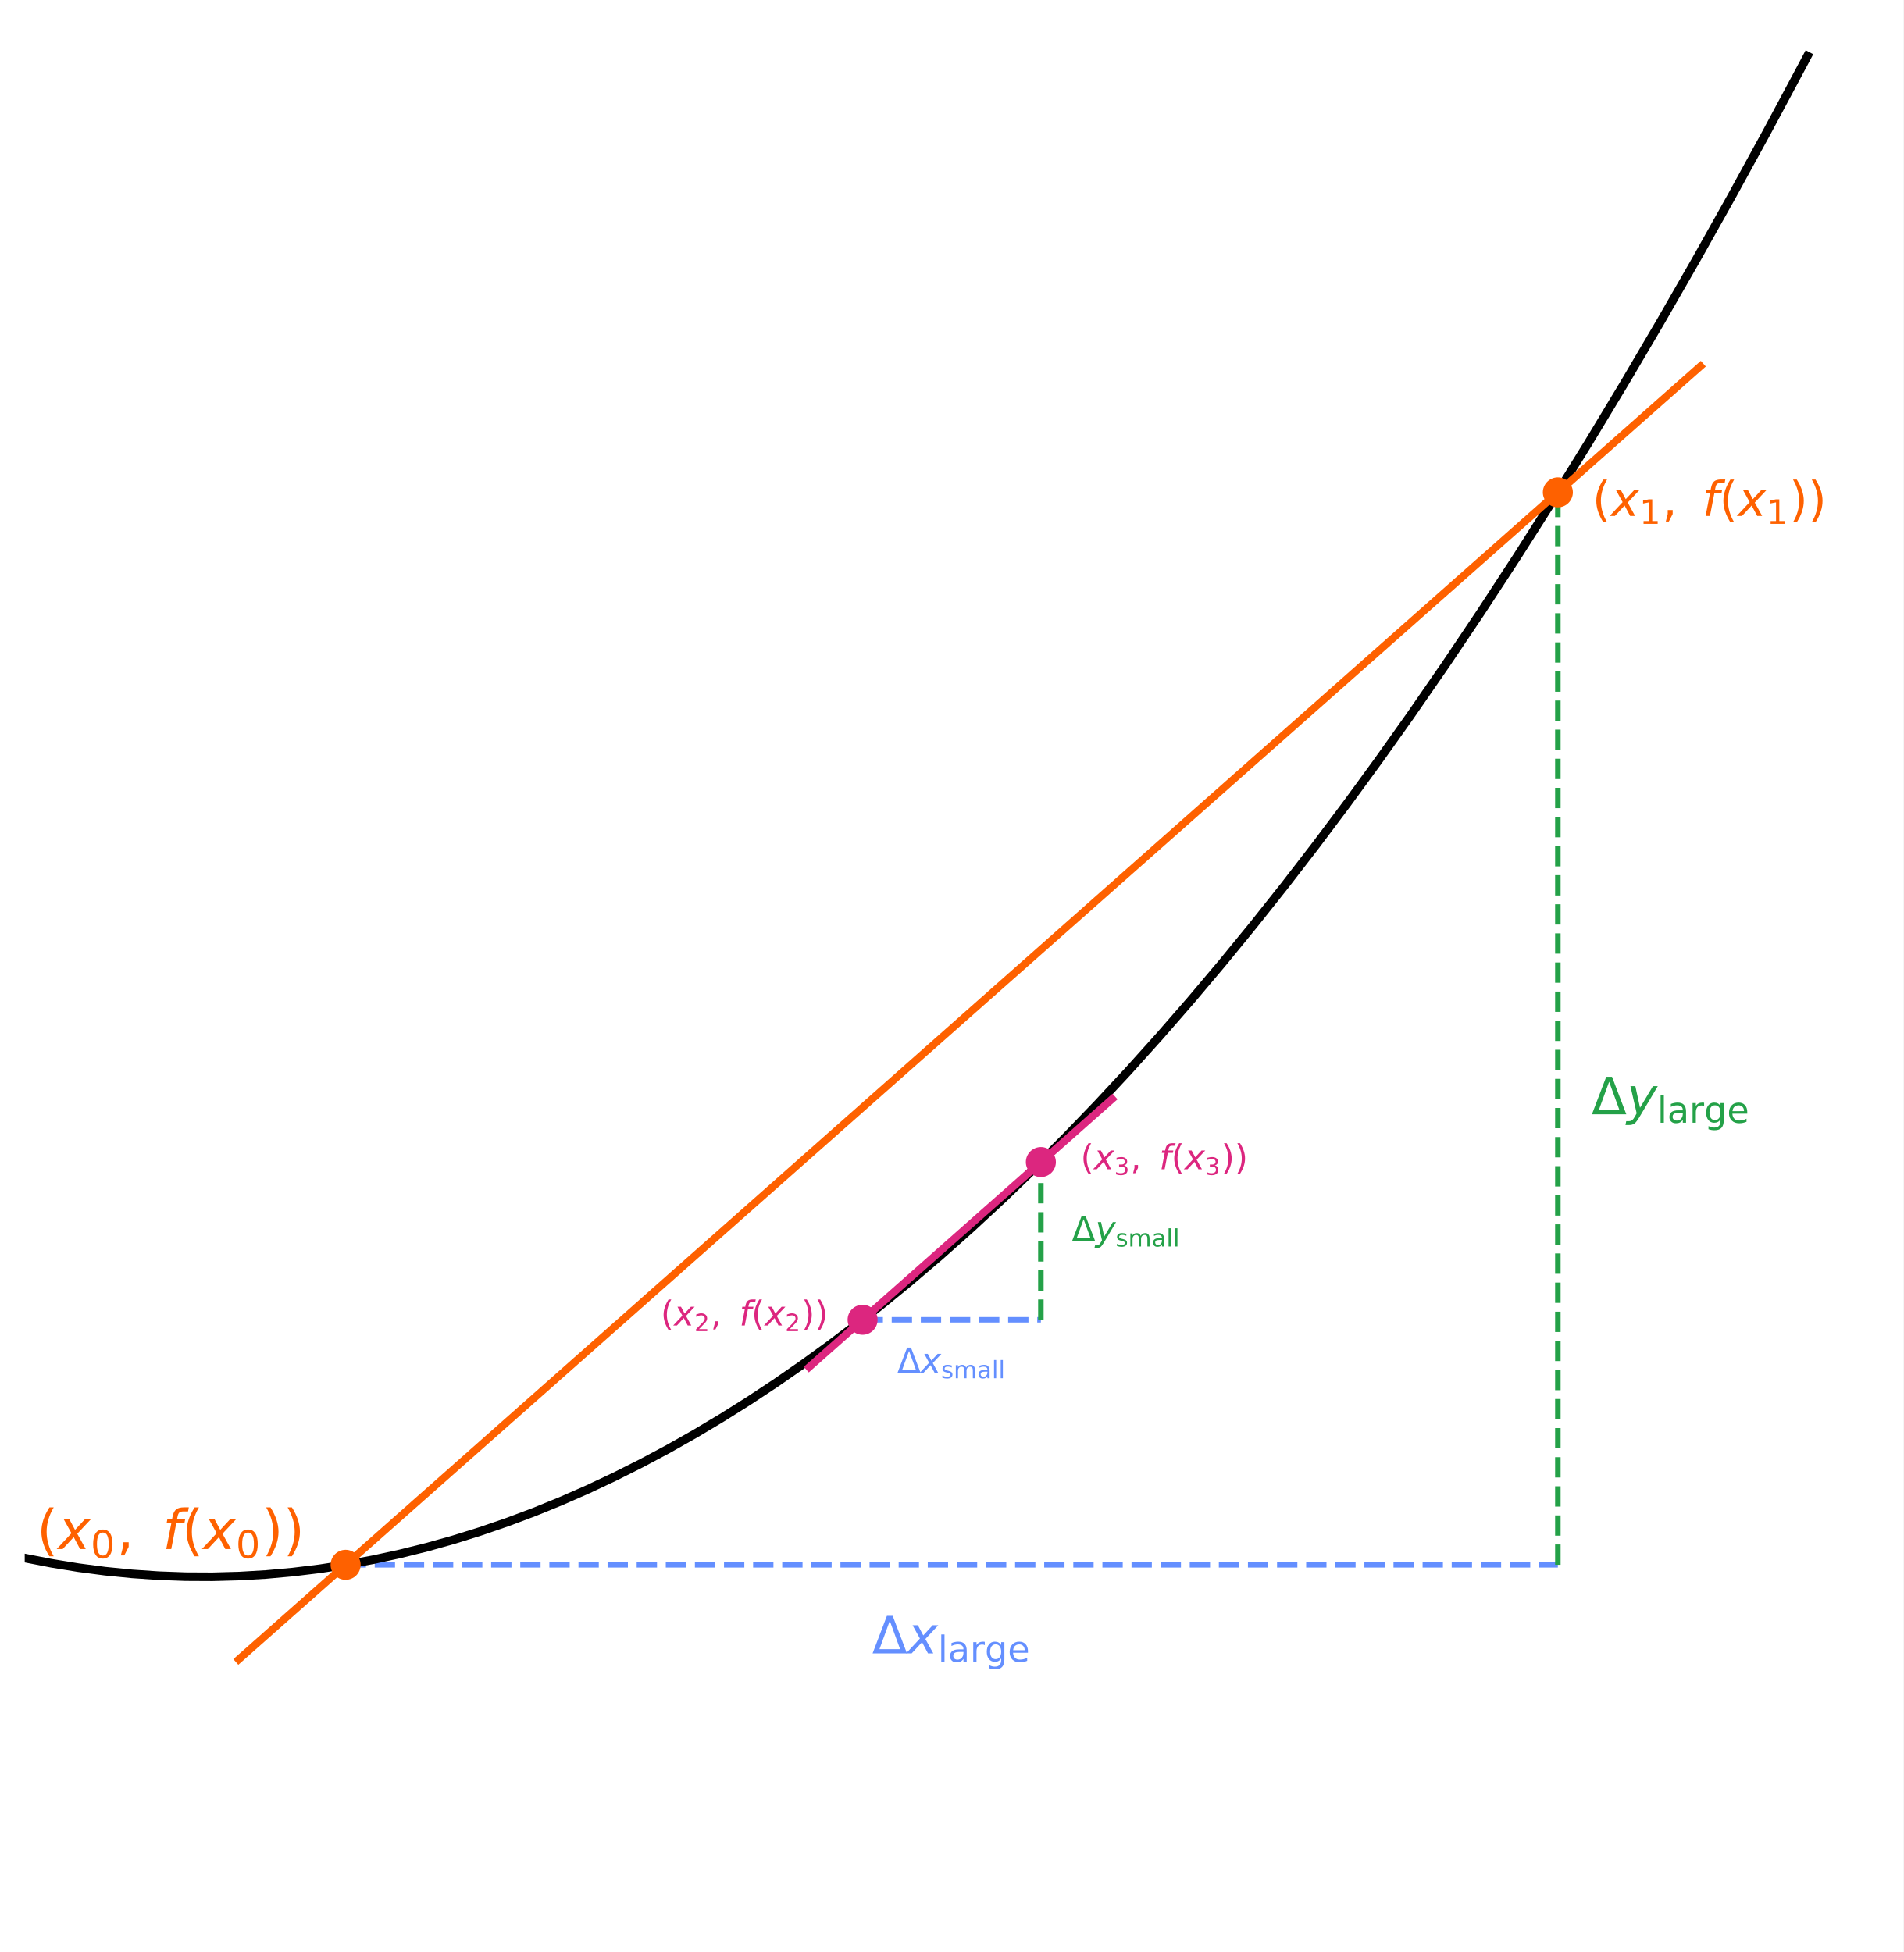
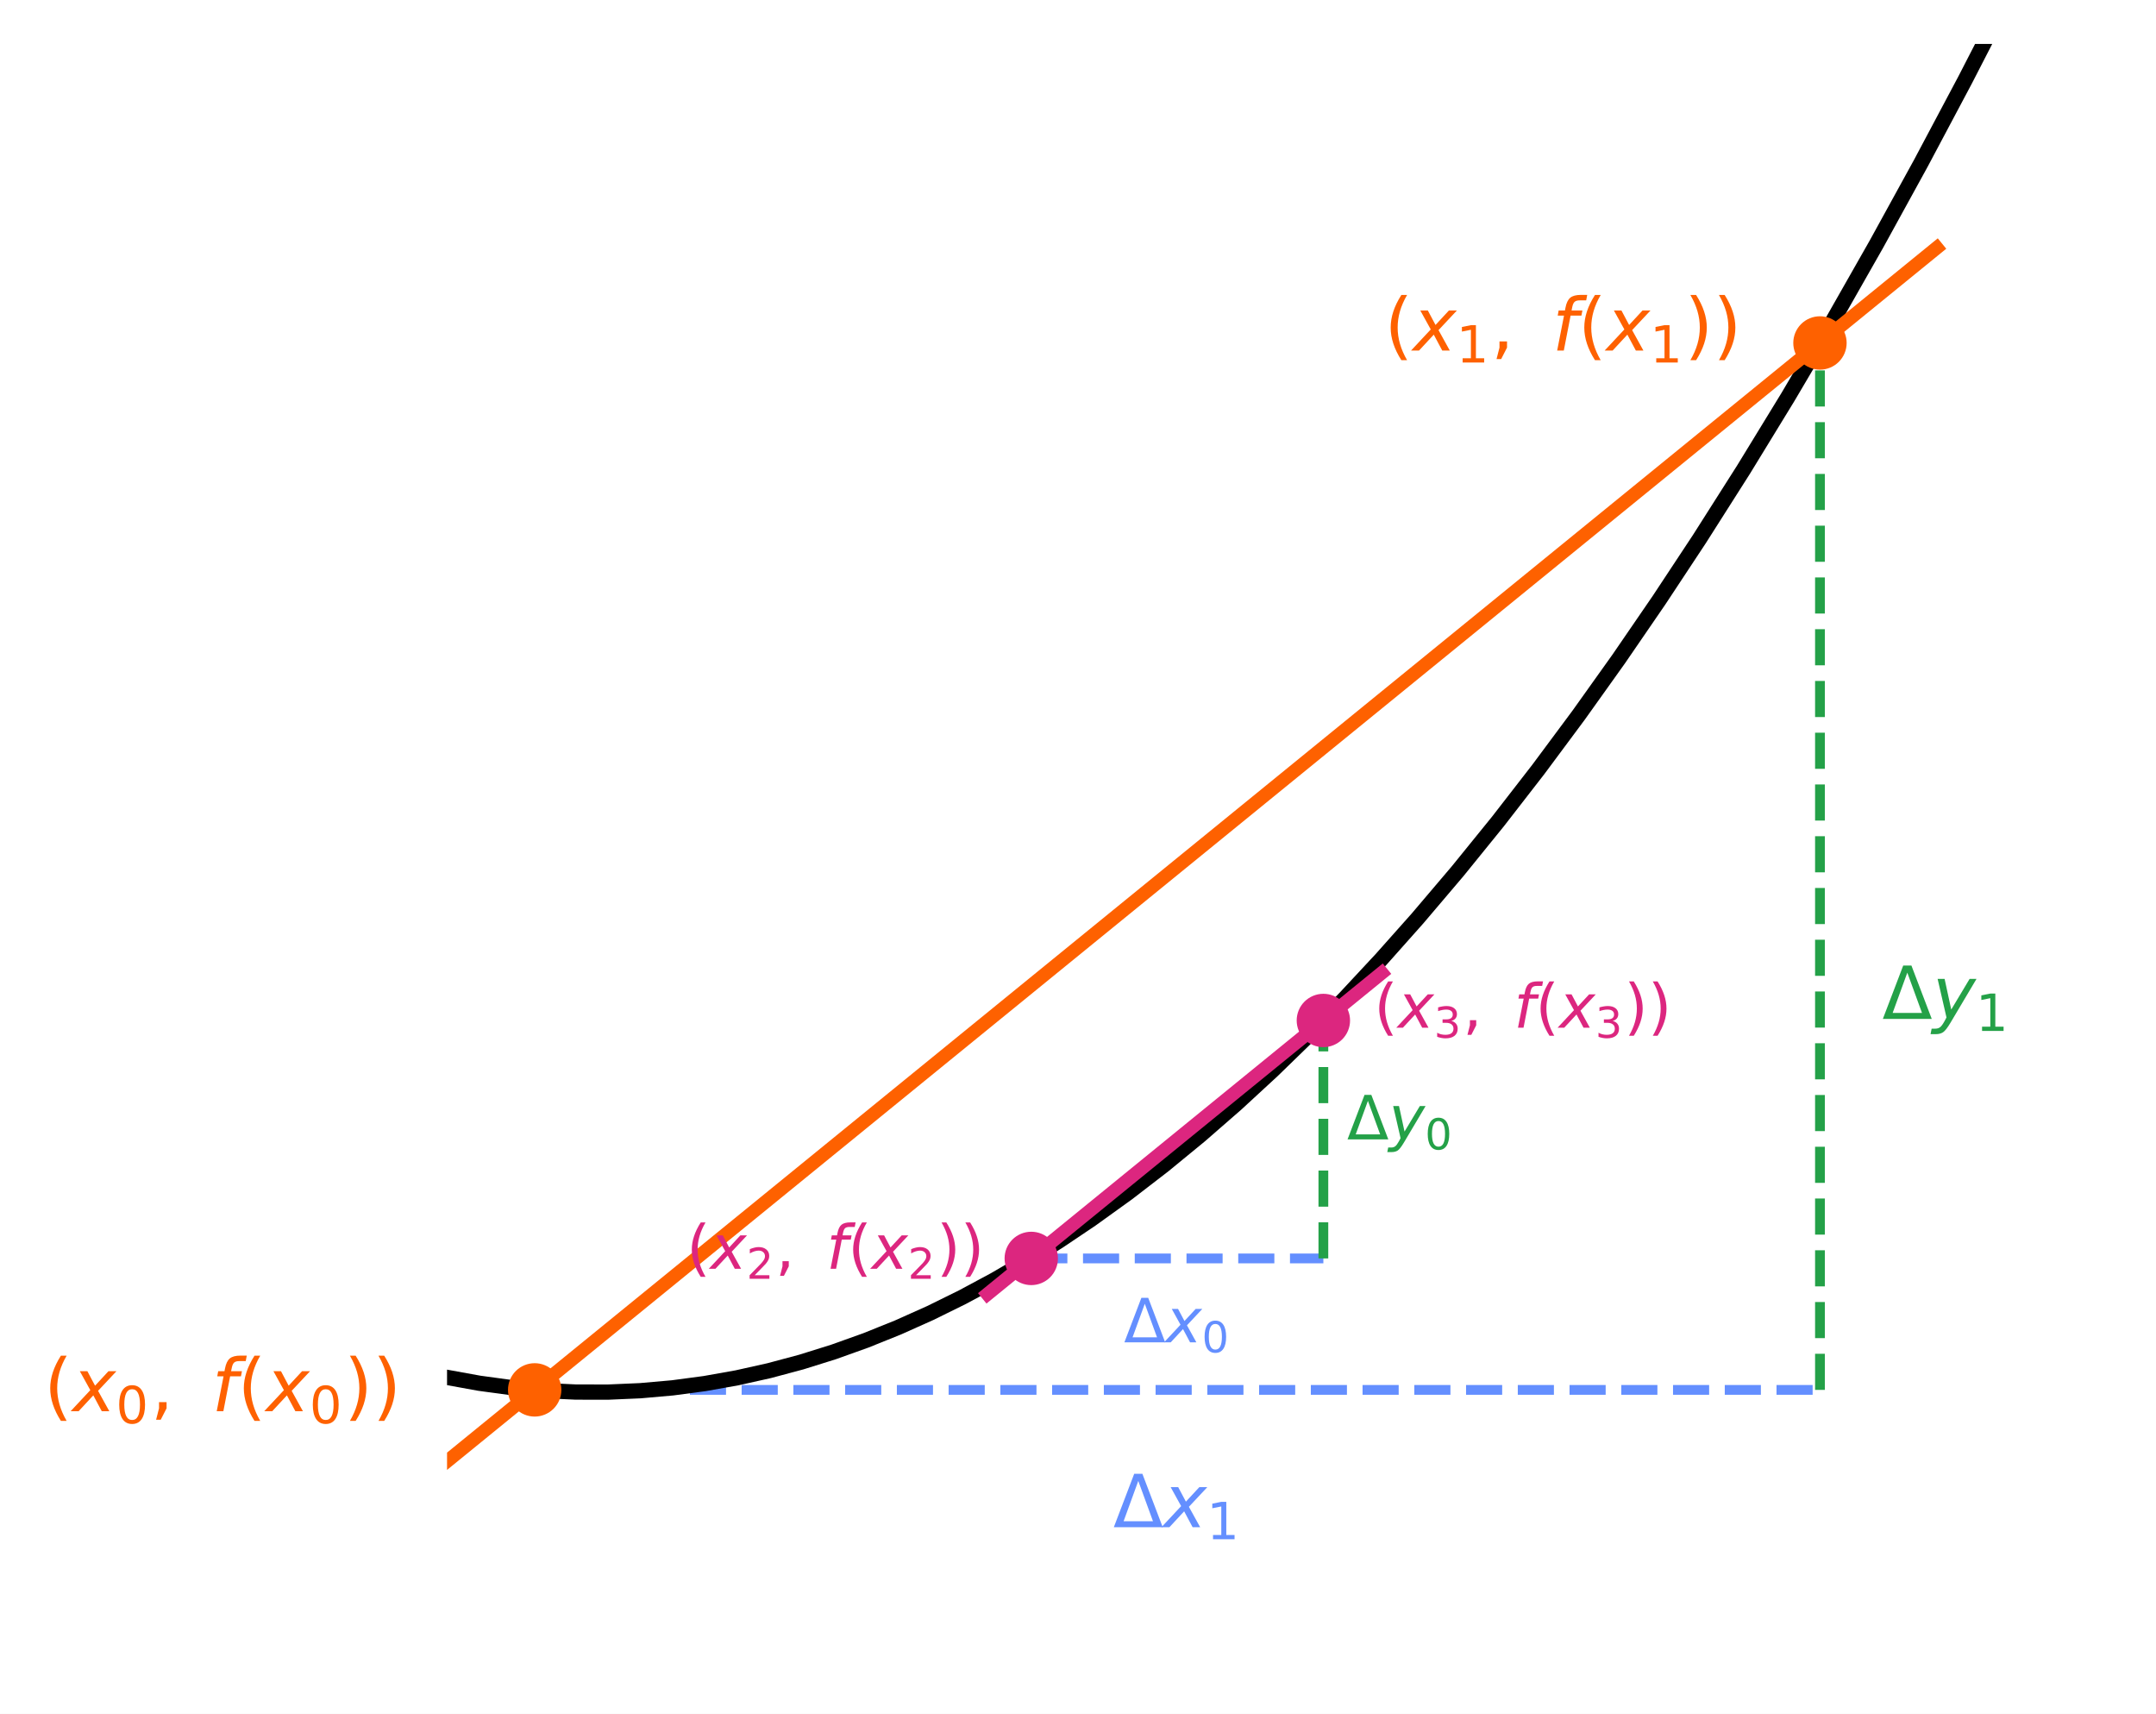
- <svg xmlns="http://www.w3.org/2000/svg" xmlns:xlink="http://www.w3.org/1999/xlink" width="554.538pt" height="568.8pt" viewBox="0 0 554.538 568.8" version="1.1">
+ <svg xmlns="http://www.w3.org/2000/svg" xmlns:xlink="http://www.w3.org/1999/xlink" width="353.337pt" height="280.8pt" viewBox="0 0 353.337 280.8" version="1.1">
  <defs>
    <style type="text/css">*{stroke-linejoin: round; stroke-linecap: butt}</style>
  </defs>
  <g id="figure_1">
    <g id="patch_1">
-       <path d="M 0 568.8  L 554.538 568.8  L 554.538 0  L 0 0  z " style="fill: #ffffff" />
+       <path d="M 0 280.8  L 353.337 280.8  L 353.337 0  L 0 0  z " style="fill: #ffffff" />
    </g>
    <g id="axes_1">
      <g id="patch_2">
-         <path d="M 7.2 561.6  L 547.338 561.6  L 547.338 7.2  L 7.2 7.2  z " style="fill: #ffffff" />
+         <path d="M 73.264 273.6  L 346.137 273.6  L 346.137 7.2  L 73.264 7.2  z " style="fill: #ffffff" />
      </g>
      <g id="line2d_1">
-         <path d="M 100.685 455.972  L 453.852 455.972  " clip-path="url(#p30c66a428d)" style="fill: none; stroke-dasharray: 5.92,2.56; stroke-dashoffset: 0; stroke: #648fff; stroke-width: 1.6" />
+         <path d="M 87.625 227.727  L 298.265 227.727  " clip-path="url(#pa0f229b664)" style="fill: none; stroke-dasharray: 5.92,2.56; stroke-dashoffset: 0; stroke: #648fff; stroke-width: 1.6" />
      </g>
      <g id="line2d_2">
-         <path d="M 453.852 455.972  L 453.852 143.466  " clip-path="url(#p30c66a428d)" style="fill: none; stroke-dasharray: 5.92,2.56; stroke-dashoffset: 0; stroke: #24a148; stroke-width: 1.6" />
+         <path d="M 298.265 227.727  L 298.265 56.192  " clip-path="url(#pa0f229b664)" style="fill: none; stroke-dasharray: 5.92,2.56; stroke-dashoffset: 0; stroke: #24a148; stroke-width: 1.6" />
      </g>
      <g id="line2d_3">
-         <path d="M 251.301 384.575  L 303.237 384.575  " clip-path="url(#p30c66a428d)" style="fill: none; stroke-dasharray: 5.92,2.56; stroke-dashoffset: 0; stroke: #648fff; stroke-width: 1.6" />
+         <path d="M 169.009 206.188  L 216.881 206.188  " clip-path="url(#pa0f229b664)" style="fill: none; stroke-dasharray: 5.92,2.56; stroke-dashoffset: 0; stroke: #648fff; stroke-width: 1.6" />
      </g>
      <g id="line2d_4">
-         <path d="M 303.237 384.575  L 303.237 338.618  " clip-path="url(#p30c66a428d)" style="fill: none; stroke-dasharray: 5.92,2.56; stroke-dashoffset: 0; stroke: #24a148; stroke-width: 1.6" />
+         <path d="M 216.881 206.188  L 216.881 167.202  " clip-path="url(#pa0f229b664)" style="fill: none; stroke-dasharray: 5.92,2.56; stroke-dashoffset: 0; stroke: #24a148; stroke-width: 1.6" />
      </g>
      <g id="matplotlib.axis_1" />
      <g id="matplotlib.axis_2" />
      <g id="line2d_5">
-         <path d="M 7.2 454.003  L 15.01 455.524  L 22.82 456.799  L 30.63 457.825  L 38.44 458.605  L 46.25 459.137  L 54.06 459.421  L 61.87 459.459  L 69.68 459.248  L 77.49 458.79  L 85.3 458.085  L 93.11 457.133  L 100.92 455.933  L 108.73 454.485  L 116.54 452.79  L 124.35 450.848  L 132.16 448.658  L 139.97 446.221  L 147.78 443.536  L 155.589 440.604  L 163.399 437.425  L 171.209 433.998  L 179.019 430.323  L 186.829 426.401  L 194.639 422.232  L 202.449 417.816  L 210.259 413.151  L 218.069 408.24  L 225.879 403.081  L 233.689 397.675  L 241.499 392.021  L 249.309 386.119  L 257.119 379.971  L 264.929 373.575  L 274.041 365.8  L 283.152 357.688  L 292.264 349.24  L 301.376 340.454  L 310.487 331.332  L 319.599 321.873  L 328.711 312.078  L 337.822 301.945  L 346.934 291.476  L 356.045 280.67  L 365.157 269.528  L 374.269 258.048  L 383.38 246.232  L 392.492 234.079  L 401.604 221.589  L 410.715 208.762  L 421.129 193.691  L 431.542 178.179  L 441.955 162.228  L 452.368 145.837  L 462.782 129.006  L 473.195 111.735  L 483.608 94.025  L 494.022 75.874  L 504.435 57.284  L 514.848 38.253  L 525.262 18.783  L 526.563 16.318  L 526.563 16.318  " clip-path="url(#p30c66a428d)" style="fill: none; stroke: #000000; stroke-width: 2.5; stroke-linecap: square" />
+         <path d="M 73.264 225.68  L 78.543 226.637  L 83.822 227.356  L 89.101 227.838  L 94.38 228.083  L 99.66 228.091  L 104.939 227.862  L 110.218 227.396  L 115.497 226.693  L 120.776 225.753  L 126.056 224.576  L 131.335 223.162  L 136.614 221.511  L 141.893 219.622  L 147.172 217.497  L 152.451 215.135  L 157.731 212.535  L 163.01 209.699  L 168.289 206.625  L 173.568 203.315  L 178.847 199.767  L 184.786 195.493  L 190.725 190.918  L 196.665 186.044  L 202.604 180.87  L 208.543 175.395  L 214.482 169.621  L 220.421 163.546  L 226.36 157.172  L 232.299 150.497  L 238.898 142.729  L 245.497 134.591  L 252.096 126.082  L 258.695 117.203  L 265.294 107.954  L 271.893 98.334  L 278.492 88.344  L 285.751 76.927  L 293.01 65.061  L 300.269 52.748  L 307.527 39.986  L 314.786 26.777  L 322.045 13.119  L 329.31 -1  L 329.31 -1  " clip-path="url(#pa0f229b664)" style="fill: none; stroke: #000000; stroke-width: 2.5; stroke-linecap: square" />
      </g>
      <g id="line2d_6">
-         <path d="M 69.524 483.546  L 495.401 106.7  " clip-path="url(#p30c66a428d)" style="fill: none; stroke: #fe6100; stroke-width: 2.2; stroke-linecap: square" />
+         <path d="M 73.264 239.423  L 317.414 40.597  " clip-path="url(#pa0f229b664)" style="fill: none; stroke: #fe6100; stroke-width: 2.2; stroke-linecap: square" />
      </g>
      <g id="text_1">
-         <g style="fill: #fe6100" transform="translate(10.68538 451.3827) scale(0.16 -0.16)">
+         <g style="fill: #fe6100" transform="translate(7.2 231.2297) scale(0.12 -0.12)">
          <defs>
            <path id="DejaVuSans-28" d="M 1984 4856  Q 1566 4138 1362 3434  Q 1159 2731 1159 2009  Q 1159 1288 1364 580  Q 1569 -128 1984 -844  L 1484 -844  Q 1016 -109 783 600  Q 550 1309 550 2009  Q 550 2706 781 3412  Q 1013 4119 1484 4856  L 1984 4856  z " transform="scale(0.015625)" />
            <path id="DejaVuSans-Oblique-78" d="M 3841 3500  L 2234 1784  L 3219 0  L 2559 0  L 1819 1388  L 531 0  L -166 0  L 1556 1844  L 641 3500  L 1300 3500  L 1972 2234  L 3144 3500  L 3841 3500  z " transform="scale(0.015625)" />
            <path id="DejaVuSans-30" d="M 2034 4250  Q 1547 4250 1301 3770  Q 1056 3291 1056 2328  Q 1056 1369 1301 889  Q 1547 409 2034 409  Q 2525 409 2770 889  Q 3016 1369 3016 2328  Q 3016 3291 2770 3770  Q 2525 4250 2034 4250  z M 2034 4750  Q 2819 4750 3233 4129  Q 3647 3509 3647 2328  Q 3647 1150 3233 529  Q 2819 -91 2034 -91  Q 1250 -91 836 529  Q 422 1150 422 2328  Q 422 3509 836 4129  Q 1250 4750 2034 4750  z " transform="scale(0.015625)" />
            <path id="DejaVuSans-2c" d="M 750 794  L 1409 794  L 1409 256  L 897 -744  L 494 -744  L 750 256  L 750 794  z " transform="scale(0.015625)" />
            <path id="DejaVuSans-Oblique-66" d="M 3059 4863  L 2969 4384  L 2419 4384  Q 2106 4384 1964 4261  Q 1822 4138 1753 3809  L 1691 3500  L 2638 3500  L 2553 3053  L 1606 3053  L 1013 0  L 434 0  L 1031 3053  L 481 3053  L 563 3500  L 1113 3500  L 1159 3744  Q 1278 4363 1576 4613  Q 1875 4863 2516 4863  L 3059 4863  z " transform="scale(0.015625)" />
            <path id="DejaVuSans-29" d="M 513 4856  L 1013 4856  Q 1481 4119 1714 3412  Q 1947 2706 1947 2009  Q 1947 1309 1714 600  Q 1481 -109 1013 -844  L 513 -844  Q 928 -128 1133 580  Q 1338 1288 1338 2009  Q 1338 2731 1133 3434  Q 928 4138 513 4856  z " transform="scale(0.015625)" />
          </defs>
          <use xlink:href="#DejaVuSans-28" transform="translate(0 0.015625)" />
          <use xlink:href="#DejaVuSans-Oblique-78" transform="translate(39.01367 0.015625)" />
          <use xlink:href="#DejaVuSans-30" transform="translate(98.19336 -16.39062) scale(0.7)" />
          <use xlink:href="#DejaVuSans-2c" transform="translate(145.4639 0.015625)" />
          <use xlink:href="#DejaVuSans-Oblique-66" transform="translate(229.2038 0.015625)" />
          <use xlink:href="#DejaVuSans-28" transform="translate(264.4089 0.015625)" />
          <use xlink:href="#DejaVuSans-Oblique-78" transform="translate(303.4225 0.015625)" />
          <use xlink:href="#DejaVuSans-30" transform="translate(362.6022 -16.39062) scale(0.7)" />
          <use xlink:href="#DejaVuSans-29" transform="translate(409.8727 0.015625)" />
          <use xlink:href="#DejaVuSans-29" transform="translate(448.8864 0.015625)" />
        </g>
      </g>
      <g id="text_2">
-         <g style="fill: #dc267f" transform="translate(192.4625 386.2466) scale(0.1 -0.1)">
+         <g style="fill: #dc267f" transform="translate(112.5197 207.8834) scale(0.1 -0.1)">
          <defs>
            <path id="DejaVuSans-32" d="M 1228 531  L 3431 531  L 3431 0  L 469 0  L 469 531  Q 828 903 1448 1529  Q 2069 2156 2228 2338  Q 2531 2678 2651 2914  Q 2772 3150 2772 3378  Q 2772 3750 2511 3984  Q 2250 4219 1831 4219  Q 1534 4219 1204 4116  Q 875 4013 500 3803  L 500 4441  Q 881 4594 1212 4672  Q 1544 4750 1819 4750  Q 2544 4750 2975 4387  Q 3406 4025 3406 3419  Q 3406 3131 3298 2873  Q 3191 2616 2906 2266  Q 2828 2175 2409 1742  Q 1991 1309 1228 531  z " transform="scale(0.015625)" />
          </defs>
          <use xlink:href="#DejaVuSans-28" transform="translate(0 0.015625)" />
          <use xlink:href="#DejaVuSans-Oblique-78" transform="translate(39.01367 0.015625)" />
          <use xlink:href="#DejaVuSans-32" transform="translate(98.19336 -16.39062) scale(0.7)" />
          <use xlink:href="#DejaVuSans-2c" transform="translate(145.4639 0.015625)" />
          <use xlink:href="#DejaVuSans-Oblique-66" transform="translate(229.2038 0.015625)" />
          <use xlink:href="#DejaVuSans-28" transform="translate(264.4089 0.015625)" />
          <use xlink:href="#DejaVuSans-Oblique-78" transform="translate(303.4225 0.015625)" />
          <use xlink:href="#DejaVuSans-32" transform="translate(362.6022 -16.39062) scale(0.7)" />
          <use xlink:href="#DejaVuSans-29" transform="translate(409.8727 0.015625)" />
          <use xlink:href="#DejaVuSans-29" transform="translate(448.8864 0.015625)" />
        </g>
      </g>
      <g id="text_3">
-         <g style="fill: #dc267f" transform="translate(314.7861 340.715) scale(0.1 -0.1)">
+         <g style="fill: #dc267f" transform="translate(225.1795 168.3907) scale(0.1 -0.1)">
          <defs>
            <path id="DejaVuSans-33" d="M 2597 2516  Q 3050 2419 3304 2112  Q 3559 1806 3559 1356  Q 3559 666 3084 287  Q 2609 -91 1734 -91  Q 1441 -91 1130 -33  Q 819 25 488 141  L 488 750  Q 750 597 1062 519  Q 1375 441 1716 441  Q 2309 441 2620 675  Q 2931 909 2931 1356  Q 2931 1769 2642 2001  Q 2353 2234 1838 2234  L 1294 2234  L 1294 2753  L 1863 2753  Q 2328 2753 2575 2939  Q 2822 3125 2822 3475  Q 2822 3834 2567 4026  Q 2313 4219 1838 4219  Q 1578 4219 1281 4162  Q 984 4106 628 3988  L 628 4550  Q 988 4650 1302 4700  Q 1616 4750 1894 4750  Q 2613 4750 3031 4423  Q 3450 4097 3450 3541  Q 3450 3153 3228 2886  Q 3006 2619 2597 2516  z " transform="scale(0.015625)" />
          </defs>
          <use xlink:href="#DejaVuSans-28" transform="translate(0 0.015625)" />
          <use xlink:href="#DejaVuSans-Oblique-78" transform="translate(39.01367 0.015625)" />
          <use xlink:href="#DejaVuSans-33" transform="translate(98.19336 -16.39062) scale(0.7)" />
          <use xlink:href="#DejaVuSans-2c" transform="translate(145.4639 0.015625)" />
          <use xlink:href="#DejaVuSans-Oblique-66" transform="translate(229.2038 0.015625)" />
          <use xlink:href="#DejaVuSans-28" transform="translate(264.4089 0.015625)" />
          <use xlink:href="#DejaVuSans-Oblique-78" transform="translate(303.4225 0.015625)" />
          <use xlink:href="#DejaVuSans-33" transform="translate(362.6022 -16.39062) scale(0.7)" />
          <use xlink:href="#DejaVuSans-29" transform="translate(409.8727 0.015625)" />
          <use xlink:href="#DejaVuSans-29" transform="translate(448.8864 0.015625)" />
        </g>
      </g>
      <g id="text_4">
-         <g style="fill: #fe6100" transform="translate(463.8524 150.3499) scale(0.14 -0.14)">
+         <g style="fill: #fe6100" transform="translate(226.8814 57.43551) scale(0.12 -0.12)">
          <defs>
            <path id="DejaVuSans-31" d="M 794 531  L 1825 531  L 1825 4091  L 703 3866  L 703 4441  L 1819 4666  L 2450 4666  L 2450 531  L 3481 531  L 3481 0  L 794 0  L 794 531  z " transform="scale(0.015625)" />
          </defs>
          <use xlink:href="#DejaVuSans-28" transform="translate(0 0.015625)" />
          <use xlink:href="#DejaVuSans-Oblique-78" transform="translate(39.01367 0.015625)" />
          <use xlink:href="#DejaVuSans-31" transform="translate(98.19336 -16.39062) scale(0.7)" />
          <use xlink:href="#DejaVuSans-2c" transform="translate(145.4639 0.015625)" />
          <use xlink:href="#DejaVuSans-Oblique-66" transform="translate(229.2038 0.015625)" />
          <use xlink:href="#DejaVuSans-28" transform="translate(264.4089 0.015625)" />
          <use xlink:href="#DejaVuSans-Oblique-78" transform="translate(303.4225 0.015625)" />
          <use xlink:href="#DejaVuSans-31" transform="translate(362.6022 -16.39062) scale(0.7)" />
          <use xlink:href="#DejaVuSans-29" transform="translate(409.8727 0.015625)" />
          <use xlink:href="#DejaVuSans-29" transform="translate(448.8864 0.015625)" />
        </g>
      </g>
      <g id="text_5">
-         <g style="fill: #648fff" transform="translate(261.4189 399.9855) scale(0.1 -0.1)">
+         <g style="fill: #648fff" transform="translate(184.1952 219.9439) scale(0.1 -0.1)">
          <defs>
            <path id="DejaVuSans-394" d="M 2188 4044  L 906 525  L 3472 525  L 2188 4044  z M 50 0  L 1831 4666  L 2547 4666  L 4325 0  L 50 0  z " transform="scale(0.015625)" />
-             <path id="DejaVuSans-73" d="M 2834 3397  L 2834 2853  Q 2591 2978 2328 3040  Q 2066 3103 1784 3103  Q 1356 3103 1142 2972  Q 928 2841 928 2578  Q 928 2378 1081 2264  Q 1234 2150 1697 2047  L 1894 2003  Q 2506 1872 2764 1633  Q 3022 1394 3022 966  Q 3022 478 2636 193  Q 2250 -91 1575 -91  Q 1294 -91 989 -36  Q 684 19 347 128  L 347 722  Q 666 556 975 473  Q 1284 391 1588 391  Q 1994 391 2212 530  Q 2431 669 2431 922  Q 2431 1156 2273 1281  Q 2116 1406 1581 1522  L 1381 1569  Q 847 1681 609 1914  Q 372 2147 372 2553  Q 372 3047 722 3315  Q 1072 3584 1716 3584  Q 2034 3584 2315 3537  Q 2597 3491 2834 3397  z " transform="scale(0.015625)" />
-             <path id="DejaVuSans-6d" d="M 3328 2828  Q 3544 3216 3844 3400  Q 4144 3584 4550 3584  Q 5097 3584 5394 3201  Q 5691 2819 5691 2113  L 5691 0  L 5113 0  L 5113 2094  Q 5113 2597 4934 2840  Q 4756 3084 4391 3084  Q 3944 3084 3684 2787  Q 3425 2491 3425 1978  L 3425 0  L 2847 0  L 2847 2094  Q 2847 2600 2669 2842  Q 2491 3084 2119 3084  Q 1678 3084 1418 2786  Q 1159 2488 1159 1978  L 1159 0  L 581 0  L 581 3500  L 1159 3500  L 1159 2956  Q 1356 3278 1631 3431  Q 1906 3584 2284 3584  Q 2666 3584 2933 3390  Q 3200 3197 3328 2828  z " transform="scale(0.015625)" />
-             <path id="DejaVuSans-61" d="M 2194 1759  Q 1497 1759 1228 1600  Q 959 1441 959 1056  Q 959 750 1161 570  Q 1363 391 1709 391  Q 2188 391 2477 730  Q 2766 1069 2766 1631  L 2766 1759  L 2194 1759  z M 3341 1997  L 3341 0  L 2766 0  L 2766 531  Q 2569 213 2275 61  Q 1981 -91 1556 -91  Q 1019 -91 701 211  Q 384 513 384 1019  Q 384 1609 779 1909  Q 1175 2209 1959 2209  L 2766 2209  L 2766 2266  Q 2766 2663 2505 2880  Q 2244 3097 1772 3097  Q 1472 3097 1187 3025  Q 903 2953 641 2809  L 641 3341  Q 956 3463 1253 3523  Q 1550 3584 1831 3584  Q 2591 3584 2966 3190  Q 3341 2797 3341 1997  z " transform="scale(0.015625)" />
-             <path id="DejaVuSans-6c" d="M 603 4863  L 1178 4863  L 1178 0  L 603 0  L 603 4863  z " transform="scale(0.015625)" />
          </defs>
          <use xlink:href="#DejaVuSans-394" transform="translate(0 0.09375)" />
          <use xlink:href="#DejaVuSans-Oblique-78" transform="translate(68.4082 0.09375)" />
-           <use xlink:href="#DejaVuSans-73" transform="translate(127.5879 -16.3125) scale(0.7)" />
-           <use xlink:href="#DejaVuSans-6d" transform="translate(164.0576 -16.3125) scale(0.7)" />
-           <use xlink:href="#DejaVuSans-61" transform="translate(232.2461 -16.3125) scale(0.7)" />
-           <use xlink:href="#DejaVuSans-6c" transform="translate(275.1416 -16.3125) scale(0.7)" />
-           <use xlink:href="#DejaVuSans-6c" transform="translate(294.5898 -16.3125) scale(0.7)" />
+           <use xlink:href="#DejaVuSans-30" transform="translate(127.5879 -16.3125) scale(0.7)" />
        </g>
      </g>
      <g id="text_6">
-         <g style="fill: #648fff" transform="translate(254.0939 481.7933) scale(0.15 -0.15)">
-           <defs>
-             <path id="DejaVuSans-72" d="M 2631 2963  Q 2534 3019 2420 3045  Q 2306 3072 2169 3072  Q 1681 3072 1420 2755  Q 1159 2438 1159 1844  L 1159 0  L 581 0  L 581 3500  L 1159 3500  L 1159 2956  Q 1341 3275 1631 3429  Q 1922 3584 2338 3584  Q 2397 3584 2469 3576  Q 2541 3569 2628 3553  L 2631 2963  z " transform="scale(0.015625)" />
-             <path id="DejaVuSans-67" d="M 2906 1791  Q 2906 2416 2648 2759  Q 2391 3103 1925 3103  Q 1463 3103 1205 2759  Q 947 2416 947 1791  Q 947 1169 1205 825  Q 1463 481 1925 481  Q 2391 481 2648 825  Q 2906 1169 2906 1791  z M 3481 434  Q 3481 -459 3084 -895  Q 2688 -1331 1869 -1331  Q 1566 -1331 1297 -1286  Q 1028 -1241 775 -1147  L 775 -588  Q 1028 -725 1275 -790  Q 1522 -856 1778 -856  Q 2344 -856 2625 -561  Q 2906 -266 2906 331  L 2906 616  Q 2728 306 2450 153  Q 2172 0 1784 0  Q 1141 0 747 490  Q 353 981 353 1791  Q 353 2603 747 3093  Q 1141 3584 1784 3584  Q 2172 3584 2450 3431  Q 2728 3278 2906 2969  L 2906 3500  L 3481 3500  L 3481 434  z " transform="scale(0.015625)" />
-             <path id="DejaVuSans-65" d="M 3597 1894  L 3597 1613  L 953 1613  Q 991 1019 1311 708  Q 1631 397 2203 397  Q 2534 397 2845 478  Q 3156 559 3463 722  L 3463 178  Q 3153 47 2828 -22  Q 2503 -91 2169 -91  Q 1331 -91 842 396  Q 353 884 353 1716  Q 353 2575 817 3079  Q 1281 3584 2069 3584  Q 2775 3584 3186 3129  Q 3597 2675 3597 1894  z M 3022 2063  Q 3016 2534 2758 2815  Q 2500 3097 2075 3097  Q 1594 3097 1305 2825  Q 1016 2553 972 2059  L 3022 2063  z " transform="scale(0.015625)" />
-           </defs>
+         <g style="fill: #648fff" transform="translate(182.4452 250.2394) scale(0.12 -0.12)">
          <use xlink:href="#DejaVuSans-394" transform="translate(0 0.09375)" />
          <use xlink:href="#DejaVuSans-Oblique-78" transform="translate(68.4082 0.09375)" />
-           <use xlink:href="#DejaVuSans-6c" transform="translate(127.5879 -16.3125) scale(0.7)" />
-           <use xlink:href="#DejaVuSans-61" transform="translate(147.0361 -16.3125) scale(0.7)" />
-           <use xlink:href="#DejaVuSans-72" transform="translate(189.9316 -16.3125) scale(0.7)" />
-           <use xlink:href="#DejaVuSans-67" transform="translate(218.7109 -16.3125) scale(0.7)" />
-           <use xlink:href="#DejaVuSans-65" transform="translate(263.1445 -16.3125) scale(0.7)" />
+           <use xlink:href="#DejaVuSans-31" transform="translate(127.5879 -16.3125) scale(0.7)" />
        </g>
      </g>
      <g id="text_7">
-         <g style="fill: #24a148" transform="translate(312.2689 361.5966) scale(0.1 -0.1)">
+         <g style="fill: #24a148" transform="translate(220.7643 186.6951) scale(0.1 -0.1)">
          <defs>
            <path id="DejaVuSans-Oblique-79" d="M 1588 -325  Q 1188 -997 936 -1164  Q 684 -1331 294 -1331  L -159 -1331  L -63 -850  L 269 -850  Q 509 -850 678 -719  Q 847 -588 1056 -206  L 1234 128  L 459 3500  L 1069 3500  L 1650 819  L 3256 3500  L 3859 3500  L 1588 -325  z " transform="scale(0.015625)" />
          </defs>
          <use xlink:href="#DejaVuSans-394" transform="translate(0 0.09375)" />
          <use xlink:href="#DejaVuSans-Oblique-79" transform="translate(68.4082 0.09375)" />
-           <use xlink:href="#DejaVuSans-73" transform="translate(127.5879 -16.3125) scale(0.7)" />
-           <use xlink:href="#DejaVuSans-6d" transform="translate(164.0576 -16.3125) scale(0.7)" />
-           <use xlink:href="#DejaVuSans-61" transform="translate(232.2461 -16.3125) scale(0.7)" />
-           <use xlink:href="#DejaVuSans-6c" transform="translate(275.1416 -16.3125) scale(0.7)" />
-           <use xlink:href="#DejaVuSans-6c" transform="translate(294.5898 -16.3125) scale(0.7)" />
+           <use xlink:href="#DejaVuSans-30" transform="translate(127.5879 -16.3125) scale(0.7)" />
        </g>
      </g>
      <g id="text_8">
-         <g style="fill: #24a148" transform="translate(463.6587 324.7189) scale(0.15 -0.15)">
+         <g style="fill: #24a148" transform="translate(308.4776 166.9594) scale(0.12 -0.12)">
          <use xlink:href="#DejaVuSans-394" transform="translate(0 0.09375)" />
          <use xlink:href="#DejaVuSans-Oblique-79" transform="translate(68.4082 0.09375)" />
-           <use xlink:href="#DejaVuSans-6c" transform="translate(127.5879 -16.3125) scale(0.7)" />
-           <use xlink:href="#DejaVuSans-61" transform="translate(147.0361 -16.3125) scale(0.7)" />
-           <use xlink:href="#DejaVuSans-72" transform="translate(189.9316 -16.3125) scale(0.7)" />
-           <use xlink:href="#DejaVuSans-67" transform="translate(218.7109 -16.3125) scale(0.7)" />
-           <use xlink:href="#DejaVuSans-65" transform="translate(263.1445 -16.3125) scale(0.7)" />
+           <use xlink:href="#DejaVuSans-31" transform="translate(127.5879 -16.3125) scale(0.7)" />
        </g>
      </g>
      <g id="line2d_7">
-         <path d="M 235.72 398.362  L 324.012 320.235  " clip-path="url(#p30c66a428d)" style="fill: none; stroke: #dc267f; stroke-width: 2.2; stroke-linecap: square" />
+         <path d="M 161.828 212.036  L 226.456 159.405  " clip-path="url(#pa0f229b664)" style="fill: none; stroke: #dc267f; stroke-width: 2.2; stroke-linecap: square" />
      </g>
      <g id="PathCollection_1">
        <defs>
-           <path id="C0_0_440140c0af" d="M 0 3.873  C 1.027 3.873 2.012 3.465 2.739 2.739  C 3.465 2.012 3.873 1.027 3.873 -0  C 3.873 -1.027 3.465 -2.012 2.739 -2.739  C 2.012 -3.465 1.027 -3.873 0 -3.873  C -1.027 -3.873 -2.012 -3.465 -2.739 -2.739  C -3.465 -2.012 -3.873 -1.027 -3.873 0  C -3.873 1.027 -3.465 2.012 -2.739 2.739  C -2.012 3.465 -1.027 3.873 0 3.873  z " />
+           <path id="C0_0_34753ee628" d="M 0 3.873  C 1.027 3.873 2.012 3.465 2.739 2.739  C 3.465 2.012 3.873 1.027 3.873 -0  C 3.873 -1.027 3.465 -2.012 2.739 -2.739  C 2.012 -3.465 1.027 -3.873 0 -3.873  C -1.027 -3.873 -2.012 -3.465 -2.739 -2.739  C -3.465 -2.012 -3.873 -1.027 -3.873 0  C -3.873 1.027 -3.465 2.012 -2.739 2.739  C -2.012 3.465 -1.027 3.873 0 3.873  z " />
        </defs>
-         <g clip-path="url(#p30c66a428d)">
-           <use xlink:href="#C0_0_440140c0af" x="100.685" y="455.972" style="fill: #fe6100; stroke: #fe6100" />
+         <g clip-path="url(#pa0f229b664)">
+           <use xlink:href="#C0_0_34753ee628" x="87.625" y="227.727" style="fill: #fe6100; stroke: #fe6100" />
        </g>
-         <g clip-path="url(#p30c66a428d)">
-           <use xlink:href="#C0_0_440140c0af" x="251.301" y="384.575" style="fill: #dc267f; stroke: #dc267f" />
+         <g clip-path="url(#pa0f229b664)">
+           <use xlink:href="#C0_0_34753ee628" x="169.009" y="206.188" style="fill: #dc267f; stroke: #dc267f" />
        </g>
-         <g clip-path="url(#p30c66a428d)">
-           <use xlink:href="#C0_0_440140c0af" x="303.237" y="338.618" style="fill: #dc267f; stroke: #dc267f" />
+         <g clip-path="url(#pa0f229b664)">
+           <use xlink:href="#C0_0_34753ee628" x="216.881" y="167.202" style="fill: #dc267f; stroke: #dc267f" />
        </g>
-         <g clip-path="url(#p30c66a428d)">
-           <use xlink:href="#C0_0_440140c0af" x="453.852" y="143.466" style="fill: #fe6100; stroke: #fe6100" />
+         <g clip-path="url(#pa0f229b664)">
+           <use xlink:href="#C0_0_34753ee628" x="298.265" y="56.192" style="fill: #fe6100; stroke: #fe6100" />
        </g>
      </g>
    </g>
  </g>
  <defs>
-     <clipPath id="p30c66a428d">
-       <rect x="7.2" y="7.2" width="540.138" height="554.4" />
+     <clipPath id="pa0f229b664">
+       <rect x="73.264" y="7.2" width="272.874" height="266.4" />
    </clipPath>
  </defs>
</svg>
